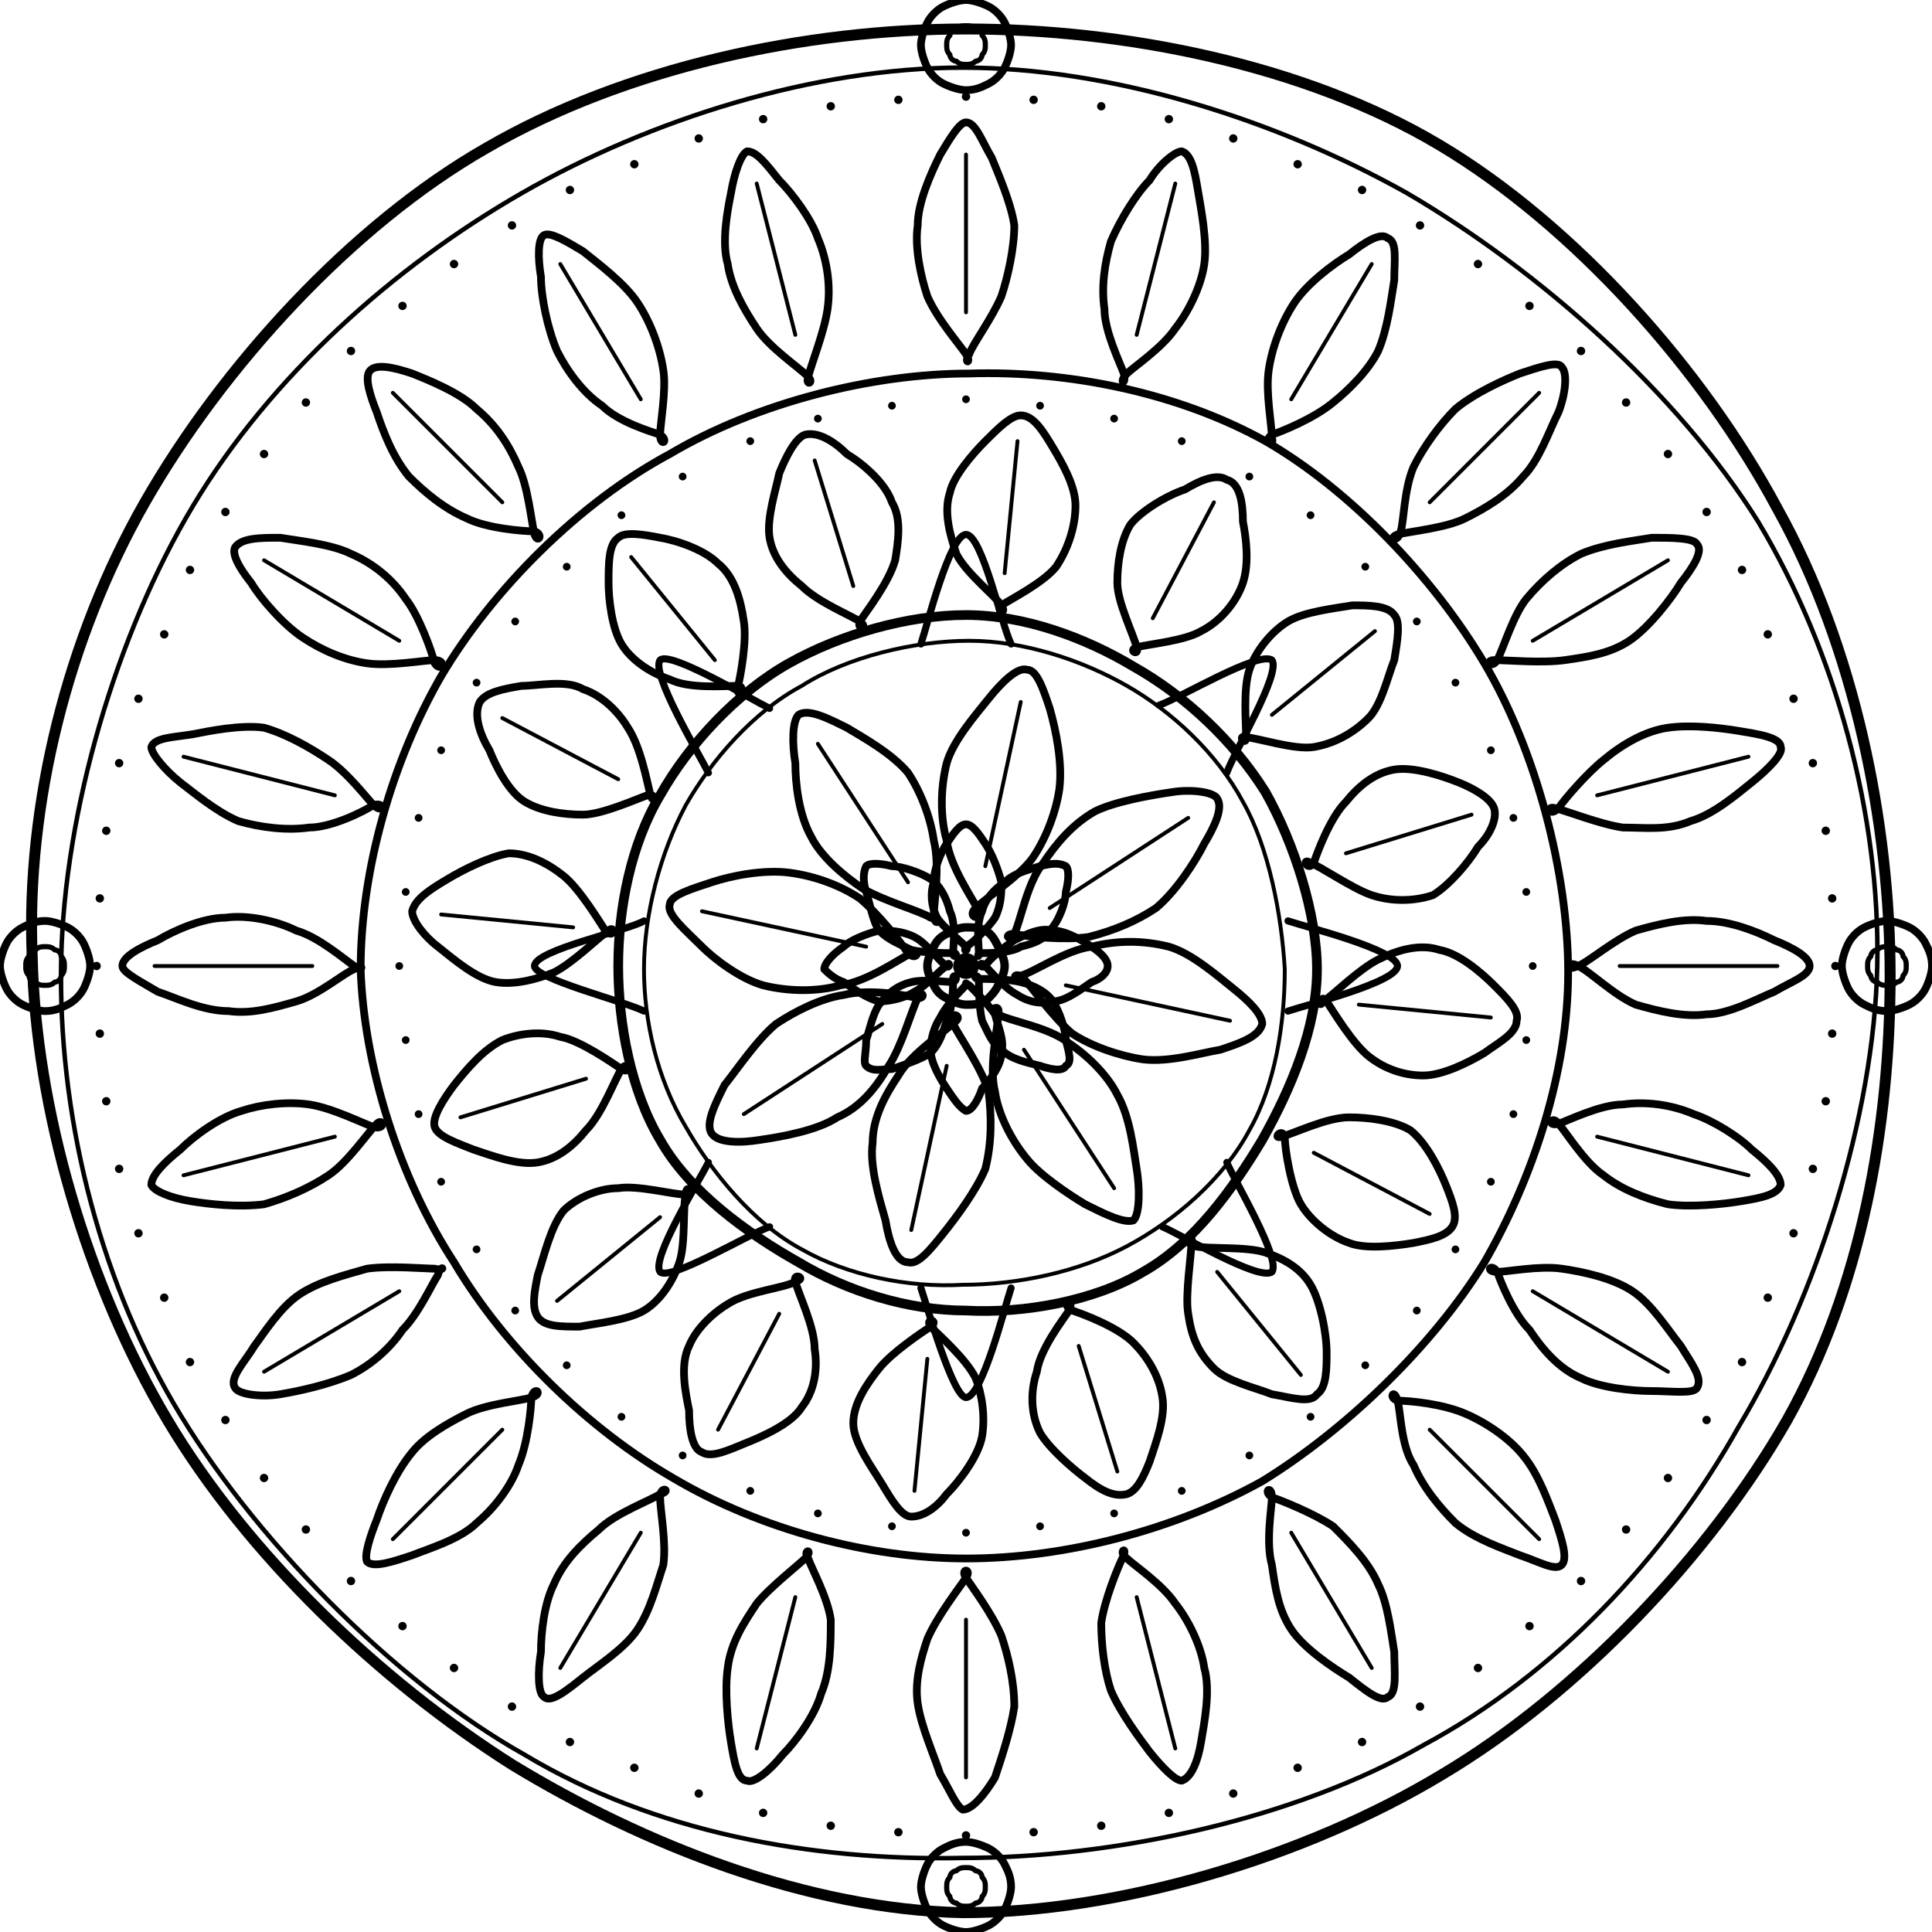
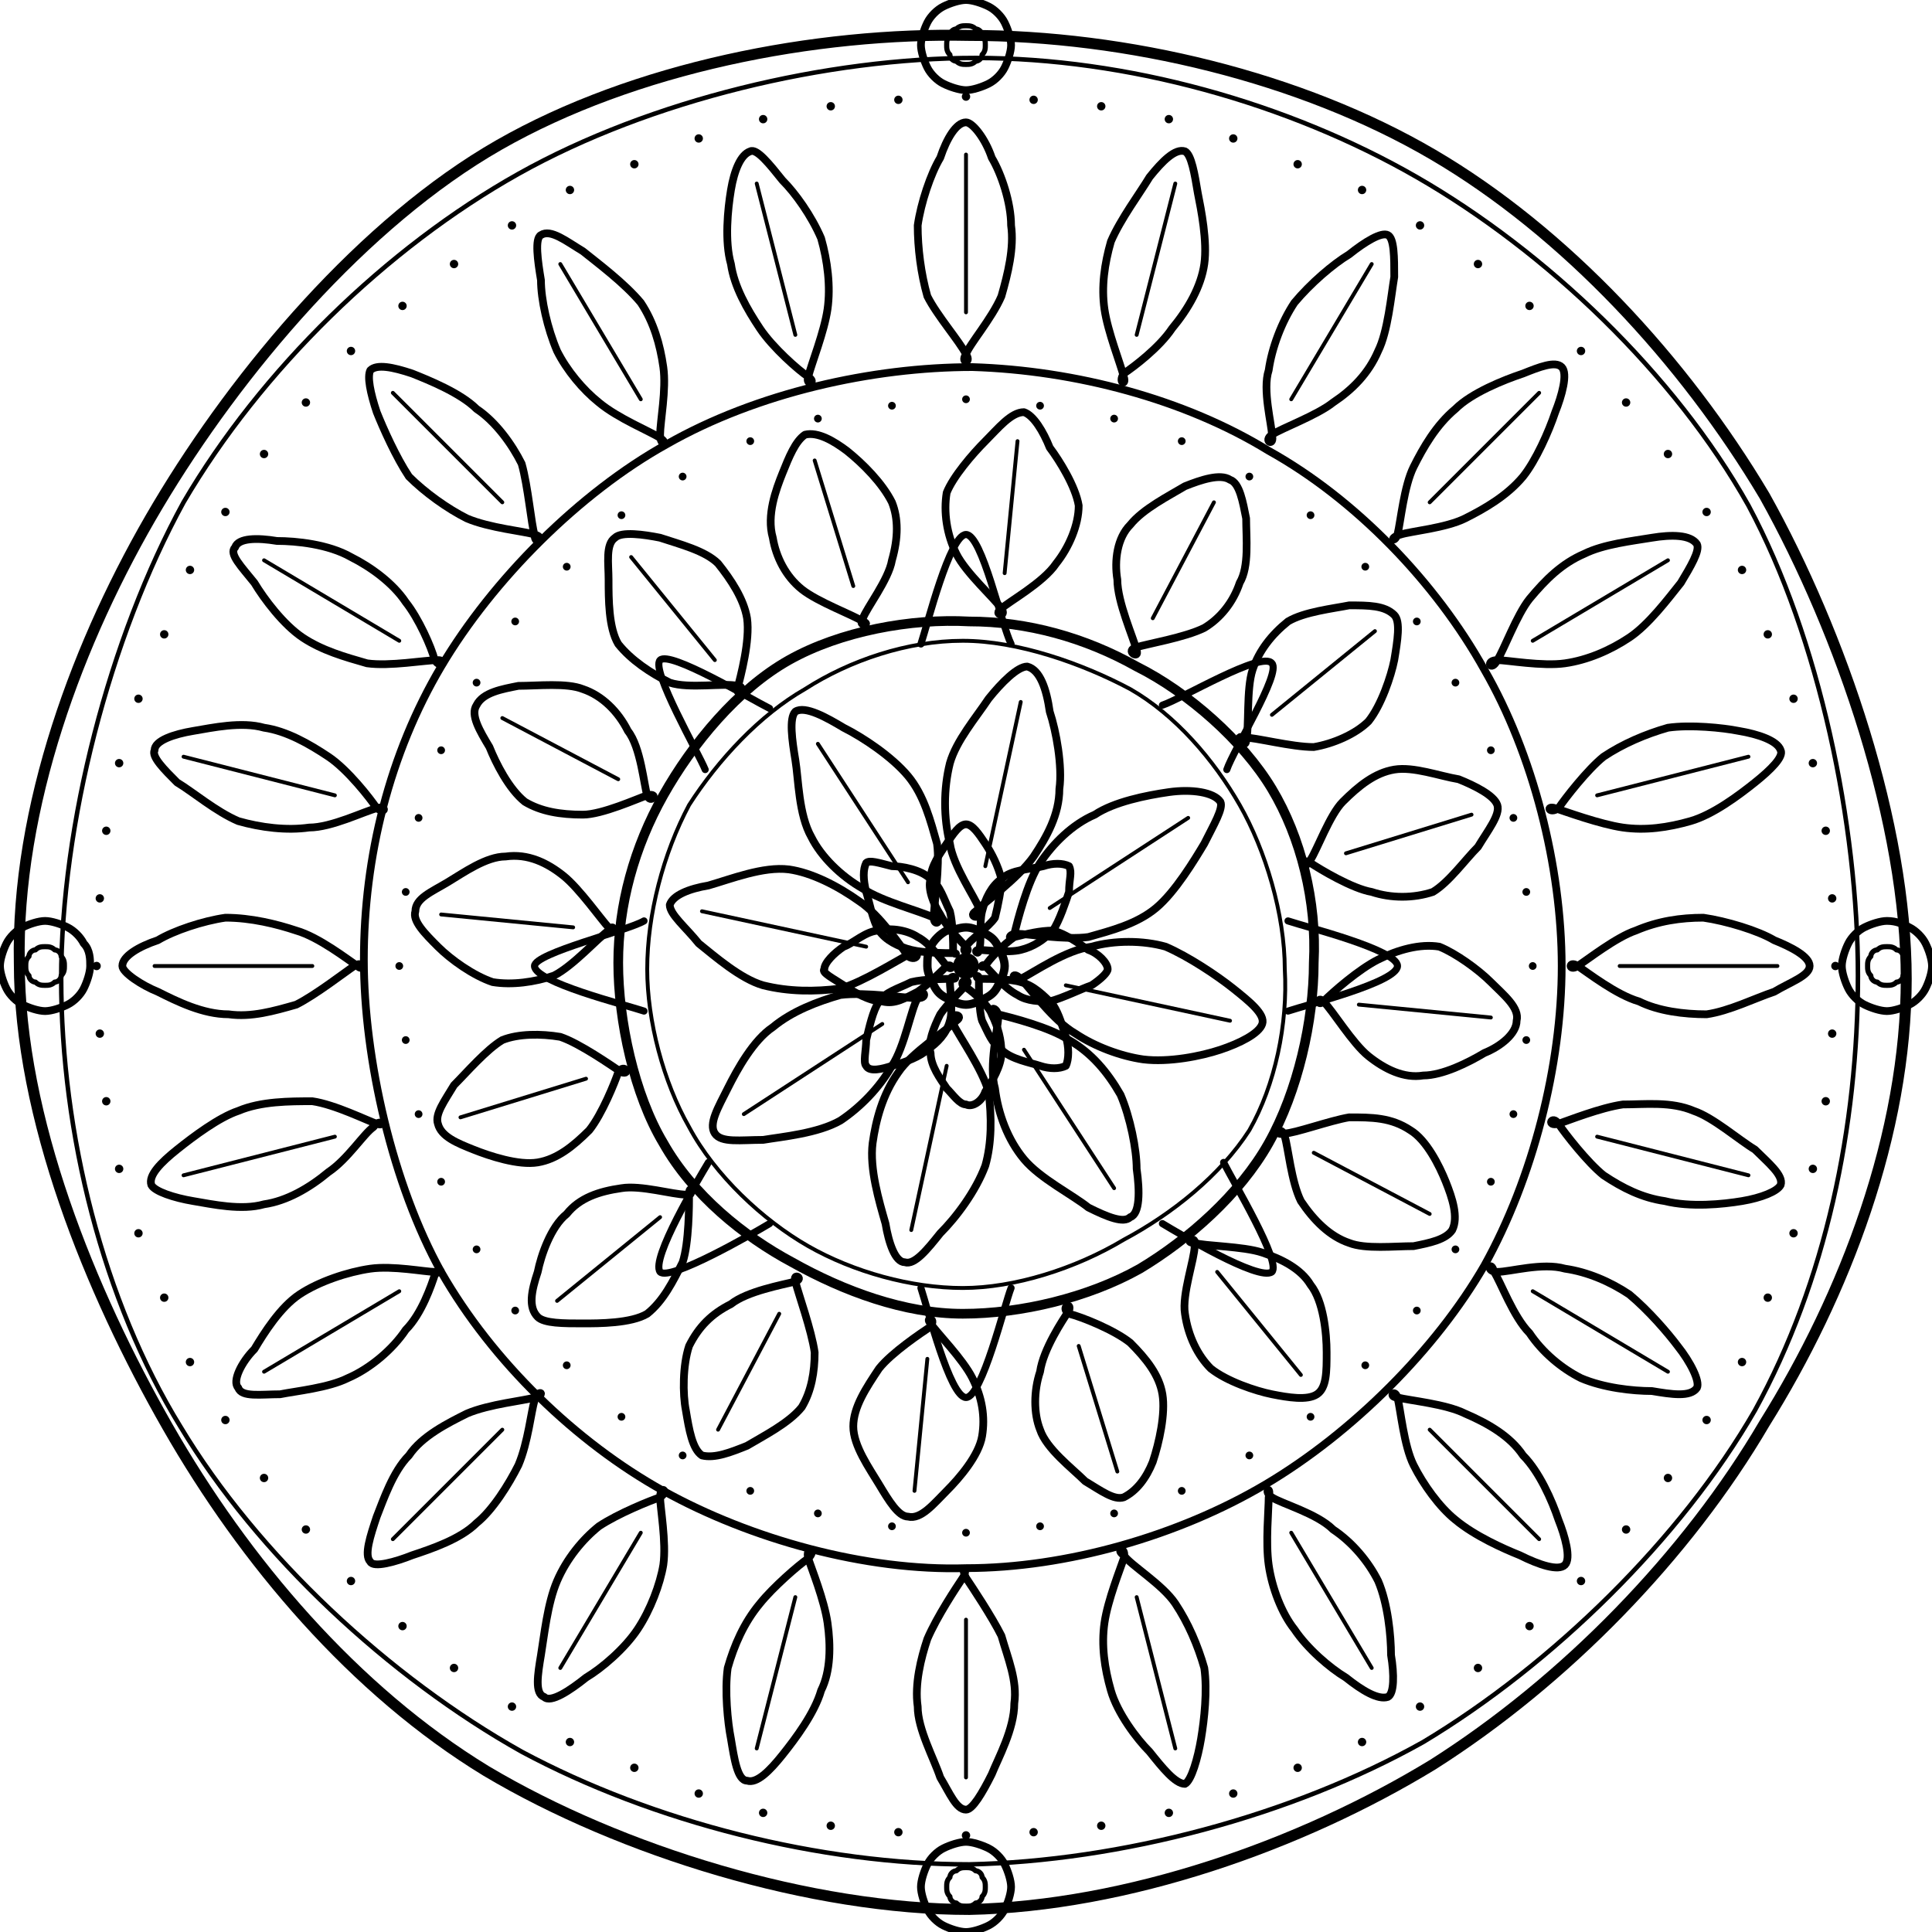
<svg xmlns="http://www.w3.org/2000/svg" viewBox="0 0 600 600" fill="none" stroke="currentColor" stroke-linecap="round" stroke-linejoin="round" aria-hidden="true" focusable="false">
-   <path d="M587 303C587 350 578 400 555 441C531 483 490 526 448 551C405 577 347 594 299 594C251 593 200 573 159 548C118 522 77 483 52 441C27 399 11 344 10 297C8 250 21 198 45 156C69 114 109 70 151 46C194 21 250 9 300 9C349 9 405 20 447 45C489 70 529 115 552 158C576 201 587 256 587 303Z" stroke-width="3.4" />
-   <path d="M583 300C582 347 564 403 540 443C517 484 483 520 442 542C402 565 346 577 299 577C252 578 203 569 163 545C122 522 78 477 54 436C30 395 18 345 19 298C20 252 36 197 60 157C84 117 122 83 162 60C202 37 253 21 299 21C345 21 396 37 437 60C478 84 521 122 546 162C570 202 584 253 583 300Z" stroke-width="1.4" />
+   <path d="M592 304C592 352 573 402 548 442C524 483 486 522 445 548C404 573 350 592 301 593C252 593 193 575 151 550C110 525 76 485 52 443C28 401 6 347 6 299C5 251 24 199 49 157C74 115 113 69 155 45C197 21 253 10 301 11C350 11 404 24 445 48C486 72 523 112 548 154C572 197 592 256 592 304Z" stroke-width="3.4" />
+   <path d="M577 303C577 350 567 398 545 438C522 478 482 517 442 541C401 564 348 578 301 579C255 579 203 566 162 544C121 521 80 483 56 443C32 404 19 352 19 304C19 256 34 198 57 156C81 115 120 77 161 54C202 31 257 18 303 18C350 18 400 32 440 55C480 78 520 116 543 157C565 198 577 256 577 303Z" stroke-width="1.4" />
  <path d="M570 300h0M569 321h0M567 342h0M563 363h0M557 383h0M549 403h0M541 423h0M530 441h0M518 459h0M505 475h0M491 491h0M475 505h0M459 518h0M441 530h0M423 541h0M403 549h0M383 557h0M363 563h0M342 567h0M321 569h0M300 570h0M279 569h0M258 567h0M237 563h0M217 557h0M197 549h0M177 541h0M159 530h0M141 518h0M125 505h0M109 491h0M95 475h0M82 459h0M70 441h0M59 423h0M51 403h0M43 383h0M37 363h0M33 342h0M31 321h0M30 300h0M31 279h0M33 258h0M37 237h0M43 217h0M51 197h0M59 177h0M70 159h0M82 141h0M95 125h0M109 109h0M125 95h0M141 82h0M159 70h0M177 59h0M197 51h0M217 43h0M237 37h0M258 33h0M279 31h0M300 30h0M321 31h0M342 33h0M363 37h0M383 43h0M403 51h0M423 59h0M441 70h0M459 82h0M475 95h0M491 109h0M505 125h0M518 141h0M530 159h0M541 177h0M549 197h0M557 217h0M563 237h0M567 258h0M569 279h0" stroke-width="2.6" />
-   <path d="M490 300C493 299 501 292 508 289C515 287 523 285 530 286C537 286 545 289 551 292C556 294 562 297 562 300C562 303 556 305 551 308C546 310 537 315 530 315C523 316 515 314 508 312C501 309 493 301 490 300C487 298 486 302 490 300Z" stroke-width="2.4" />
+   <path d="M490 300C493 298 502 291 508 289C515 286 522 285 529 285C536 286 546 289 551 292C556 294 562 297 562 300C562 303 556 305 551 308C545 310 537 314 530 315C523 315 515 314 509 311C502 309 493 302 490 300C487 298 487 302 490 300Z" stroke-width="2.4" />
  <line x1="503" y1="300" x2="552" y2="300" stroke-width="1.2" />
-   <path d="M484 349C487 348 497 343 504 343C511 342 519 343 526 346C532 348 540 353 544 357C549 361 553 365 553 368C552 371 547 372 541 373C535 374 525 375 518 374C510 372 503 369 498 365C492 361 486 351 484 349C482 346 480 350 484 349Z" stroke-width="2.4" />
+   <path d="M484 349C487 348 497 344 504 343C511 343 519 342 526 345C532 347 540 354 545 357C549 361 554 365 553 368C552 370 547 372 541 373C535 374 525 375 517 373C510 372 504 369 498 365C493 361 486 352 484 349C482 346 480 350 484 349Z" stroke-width="2.4" />
  <line x1="496" y1="353" x2="543" y2="365" stroke-width="1.2" />
-   <path d="M465 395C468 395 478 393 485 394C492 395 501 397 507 401C513 405 518 413 522 418C525 423 529 428 527 431C526 433 519 432 513 432C507 432 497 431 491 428C484 425 479 419 475 413C470 408 466 398 465 395C463 392 461 395 465 395Z" stroke-width="2.4" />
+   <path d="M465 395C469 395 479 392 486 394C493 395 500 398 506 402C512 407 518 414 521 418C525 423 528 429 527 431C525 434 519 433 513 432C507 432 498 431 491 428C485 425 479 420 475 414C470 409 466 398 464 395C463 391 461 395 465 395Z" stroke-width="2.4" />
  <line x1="476" y1="401" x2="518" y2="426" stroke-width="1.2" />
-   <path d="M434 435C438 435 448 436 455 439C462 442 469 447 473 452C478 458 481 467 483 472C485 478 487 484 485 486C483 488 478 485 472 483C467 481 458 478 452 473C447 468 442 462 439 455C435 449 435 438 434 435C433 431 431 434 434 435Z" stroke-width="2.4" />
+   <path d="M434 434C438 435 449 436 455 439C462 442 469 446 473 452C478 457 482 466 484 472C486 477 488 484 486 486C484 488 478 486 472 483C467 481 458 477 452 472C447 468 442 461 439 455C436 449 435 438 434 434C433 431 431 434 434 434Z" stroke-width="2.4" />
  <line x1="444" y1="444" x2="478" y2="478" stroke-width="1.2" />
-   <path d="M395 465C398 466 408 470 414 474C419 479 425 485 428 492C431 498 432 507 433 513C433 519 434 526 431 527C429 529 424 525 419 521C414 518 405 512 401 506C397 500 396 493 395 486C393 479 395 468 395 465C395 461 392 463 395 465Z" stroke-width="2.4" />
+   <path d="M395 465C398 467 409 470 414 475C420 479 425 485 428 491C431 498 432 508 432 514C433 520 433 526 431 527C428 528 423 525 418 521C413 518 406 512 402 506C398 501 395 493 394 486C393 479 394 469 394 465C395 461 392 463 395 465Z" stroke-width="2.4" />
  <line x1="401" y1="476" x2="426" y2="518" stroke-width="1.2" />
-   <path d="M350 484C352 486 361 492 365 498C369 503 373 511 374 518C376 525 374 535 373 541C372 547 370 552 367 553C365 553 361 549 357 544C354 540 348 532 345 525C343 519 342 511 342 504C343 497 347 487 349 483C350 480 347 482 350 484Z" stroke-width="2.4" />
+   <path d="M349 483C351 486 361 492 365 498C369 504 372 511 374 518C375 525 374 534 373 540C372 546 370 553 368 554C365 554 361 549 357 544C353 540 347 532 345 525C343 518 342 511 343 504C344 497 348 487 349 484C350 480 346 481 349 483Z" stroke-width="2.4" />
  <line x1="353" y1="496" x2="365" y2="543" stroke-width="1.2" />
-   <path d="M300 490C302 493 308 501 311 508C313 514 315 522 315 530C314 537 311 546 309 552C306 557 302 562 299 562C297 561 295 556 292 551C290 545 286 536 285 529C284 522 286 515 288 509C291 502 298 493 300 490C302 487 298 487 300 490Z" stroke-width="2.4" />
+   <path d="M300 490C302 493 308 502 311 508C313 515 316 522 315 529C315 537 310 546 308 551C305 557 302 562 300 562C297 562 295 557 292 552C290 546 285 537 285 530C284 523 286 515 288 509C291 502 297 493 299 490C301 487 298 486 300 490Z" stroke-width="2.4" />
  <line x1="300" y1="503" x2="300" y2="552" stroke-width="1.2" />
-   <path d="M251 484C252 487 257 496 258 503C258 510 258 519 255 526C253 533 247 541 243 545C239 550 234 554 232 553C229 553 228 547 227 541C226 535 225 525 226 518C227 510 231 504 235 498C239 493 248 486 250 484C253 481 249 481 251 484Z" stroke-width="2.4" />
+   <path d="M251 484C252 487 256 497 257 504C258 511 258 519 255 525C253 532 247 540 243 545C239 550 235 554 232 553C229 553 228 546 227 540C226 535 225 525 226 518C228 511 231 504 236 498C240 493 248 486 251 484C254 481 250 480 251 484Z" stroke-width="2.4" />
  <line x1="247" y1="496" x2="235" y2="543" stroke-width="1.2" />
-   <path d="M205 465C205 469 207 479 206 486C204 492 202 500 198 506C194 512 186 517 181 521C176 525 171 529 169 527C167 526 167 519 168 513C168 507 169 498 172 492C175 485 180 480 186 475C191 470 202 466 205 464C209 463 205 461 205 465Z" stroke-width="2.4" />
+   <path d="M205 465C205 468 207 479 206 486C205 492 202 500 198 506C194 512 187 518 182 521C177 525 171 529 169 527C166 526 167 520 168 514C169 508 170 498 173 491C176 484 181 478 186 474C192 470 202 466 205 465C208 463 205 461 205 465Z" stroke-width="2.4" />
  <line x1="199" y1="476" x2="174" y2="518" stroke-width="1.2" />
-   <path d="M165 434C165 437 164 448 161 455C159 461 154 468 148 473C143 478 133 481 128 483C122 485 116 487 114 485C113 483 115 477 117 472C119 466 123 457 128 451C132 446 139 442 145 439C151 436 162 435 165 434C169 433 166 430 165 434Z" stroke-width="2.4" />
+   <path d="M166 435C165 438 164 448 161 455C158 461 153 469 148 473C143 478 134 481 128 483C123 485 116 487 115 485C113 483 115 477 117 471C119 466 122 457 127 452C131 446 139 442 145 439C152 436 163 435 166 434C170 433 167 431 166 435Z" stroke-width="2.4" />
  <line x1="156" y1="444" x2="122" y2="478" stroke-width="1.2" />
-   <path d="M136 396C134 399 130 408 125 413C121 419 115 424 109 427C102 430 93 432 87 433C81 434 74 433 73 431C71 428 76 423 79 418C82 414 87 406 93 402C99 398 107 396 114 394C121 393 132 394 135 394C139 395 137 392 136 396Z" stroke-width="2.4" />
+   <path d="M135 396C134 399 131 408 126 413C122 419 115 425 108 428C102 431 92 432 87 433C81 433 75 434 74 431C72 429 75 423 79 419C82 414 87 406 93 402C99 398 108 395 115 394C122 393 132 395 135 395C138 396 137 393 135 396Z" stroke-width="2.4" />
  <line x1="124" y1="401" x2="82" y2="426" stroke-width="1.2" />
-   <path d="M117 349C114 352 108 361 102 365C96 369 89 372 82 374C74 375 65 374 59 373C53 372 48 370 47 368C47 365 51 361 56 357C60 353 68 347 75 345C81 343 89 342 96 343C103 344 113 349 116 350C120 351 119 347 117 349Z" stroke-width="2.4" />
+   <path d="M116 350C113 352 108 360 102 364C96 369 89 373 82 374C75 376 66 374 60 373C54 372 48 370 47 368C46 365 50 361 55 357C60 353 68 347 74 345C81 342 90 342 97 342C104 343 114 348 117 349C120 350 118 347 116 350Z" stroke-width="2.4" />
  <line x1="104" y1="353" x2="57" y2="365" stroke-width="1.2" />
-   <path d="M110 301C107 302 99 309 92 311C85 313 78 315 71 314C63 314 55 310 49 308C44 305 38 302 38 300C38 297 44 294 49 292C54 289 63 285 70 285C77 284 86 286 92 289C99 291 107 298 110 300C113 302 113 299 110 301Z" stroke-width="2.4" />
+   <path d="M110 300C107 302 98 309 92 312C85 314 78 316 71 315C63 315 55 311 49 308C44 306 38 302 38 300C38 297 43 294 49 292C54 289 63 286 70 285C78 285 86 287 92 289C99 291 108 298 111 300C113 302 113 298 110 300Z" stroke-width="2.4" />
  <line x1="97" y1="300" x2="48" y2="300" stroke-width="1.2" />
-   <path d="M116 250C113 252 103 257 96 257C89 258 81 257 74 255C67 252 60 246 56 243C51 239 47 234 47 232C48 229 54 229 60 228C65 227 75 225 82 226C89 228 96 232 102 236C108 240 114 248 116 250C119 253 120 249 116 250Z" stroke-width="2.4" />
+   <path d="M117 251C113 252 103 257 96 257C89 258 81 257 74 255C67 252 60 246 55 243C51 239 47 235 48 233C48 230 54 228 60 227C66 226 75 224 82 226C89 227 96 231 102 235C108 239 115 248 117 251C120 253 120 250 117 251Z" stroke-width="2.4" />
  <line x1="104" y1="247" x2="57" y2="235" stroke-width="1.2" />
-   <path d="M135 205C132 205 121 207 114 206C107 205 100 202 94 198C88 194 81 186 78 181C74 176 72 172 73 170C75 167 81 167 87 167C93 168 103 169 109 172C116 175 122 180 126 186C130 191 134 202 135 206C137 209 139 205 135 205Z" stroke-width="2.4" />
+   <path d="M136 205C132 205 121 207 114 206C107 204 100 202 94 198C88 194 82 186 79 181C75 176 71 172 73 170C74 167 80 167 86 168C92 168 102 169 109 173C115 176 122 181 126 187C130 192 134 201 135 205C137 208 139 205 136 205Z" stroke-width="2.4" />
  <line x1="124" y1="199" x2="82" y2="174" stroke-width="1.2" />
-   <path d="M166 165C162 165 151 164 145 161C138 158 132 153 127 148C122 142 119 134 117 128C115 123 113 117 115 115C117 113 122 114 128 116C133 118 143 122 148 127C154 132 158 138 161 145C164 151 165 162 166 166C167 169 169 166 166 165Z" stroke-width="2.4" />
+   <path d="M166 166C163 165 152 164 145 161C139 158 132 153 127 148C123 142 119 133 117 128C115 122 114 117 115 115C117 113 122 114 128 116C133 118 143 122 148 127C154 131 159 138 162 144C164 151 165 163 166 166C166 170 170 167 166 166Z" stroke-width="2.4" />
  <line x1="156" y1="156" x2="122" y2="122" stroke-width="1.2" />
-   <path d="M205 135C202 134 192 131 187 126C181 122 176 115 173 109C170 102 168 92 168 86C167 80 167 74 169 73C171 72 176 75 181 78C186 82 194 88 198 94C202 100 205 108 206 115C207 121 205 132 205 135C205 139 208 137 205 135Z" stroke-width="2.4" />
+   <path d="M205 136C202 134 192 130 186 125C181 121 176 115 173 109C170 102 168 93 168 87C167 81 166 74 168 73C171 71 176 75 181 78C186 82 194 88 199 94C203 100 205 107 206 114C207 121 205 131 205 135C205 139 208 138 205 136Z" stroke-width="2.4" />
  <line x1="199" y1="124" x2="174" y2="82" stroke-width="1.2" />
-   <path d="M251 117C248 114 239 108 235 102C231 96 227 89 226 82C224 75 226 65 227 60C228 54 230 48 232 47C235 47 238 51 242 56C246 60 252 68 254 74C257 81 258 89 257 96C256 103 252 113 251 117C250 120 253 119 251 117Z" stroke-width="2.4" />
+   <path d="M251 117C248 115 240 108 236 102C232 96 228 89 227 82C225 75 226 65 227 59C228 53 230 48 233 47C235 46 239 51 243 56C247 60 252 67 255 74C257 81 258 89 257 96C256 103 252 113 251 117C250 120 254 119 251 117Z" stroke-width="2.4" />
  <line x1="247" y1="104" x2="235" y2="57" stroke-width="1.2" />
-   <path d="M300 110C298 107 291 99 288 92C286 86 284 77 285 70C285 63 289 54 292 48C295 43 298 38 300 38C303 38 305 44 308 49C310 54 314 63 315 70C315 77 313 86 311 92C308 99 302 107 301 110C299 113 302 113 300 110Z" stroke-width="2.4" />
+   <path d="M300 110C298 106 291 98 288 92C286 85 285 77 285 70C286 63 289 54 292 49C294 43 297 38 300 38C302 38 306 43 308 49C311 54 314 63 314 70C315 77 313 85 311 92C308 99 301 107 300 110C298 113 302 113 300 110Z" stroke-width="2.4" />
  <line x1="300" y1="97" x2="300" y2="48" stroke-width="1.2" />
-   <path d="M349 116C348 113 343 103 343 96C342 89 343 82 345 75C348 68 353 60 357 56C360 51 365 47 367 47C370 48 371 53 372 59C373 65 375 75 374 82C373 89 369 97 365 102C361 108 352 114 350 116C347 119 350 120 349 116Z" stroke-width="2.4" />
+   <path d="M349 117C348 113 344 103 343 96C342 89 343 82 345 75C348 68 354 60 357 55C361 50 365 46 368 47C370 48 371 54 372 60C373 65 375 75 374 82C373 89 369 96 364 102C360 108 352 114 349 116C347 119 350 120 349 117Z" stroke-width="2.4" />
  <line x1="353" y1="104" x2="365" y2="57" stroke-width="1.2" />
-   <path d="M395 136C395 132 393 122 394 115C395 108 398 100 402 94C406 88 414 82 419 79C424 75 429 72 431 74C434 75 433 81 433 87C432 93 431 102 428 109C425 115 419 121 414 125C408 130 398 134 395 135C392 137 396 139 395 136Z" stroke-width="2.4" />
+   <path d="M395 135C395 132 392 121 394 115C395 108 398 100 402 94C407 88 414 82 419 79C424 75 429 72 431 73C433 74 433 80 433 86C432 92 431 103 428 109C425 116 420 121 414 125C409 129 398 133 395 135C392 137 396 139 395 135Z" stroke-width="2.4" />
  <line x1="401" y1="124" x2="426" y2="82" stroke-width="1.2" />
-   <path d="M435 165C436 162 436 152 439 145C442 139 447 132 452 127C458 122 467 118 472 116C478 114 484 112 485 114C487 116 486 123 484 128C481 134 478 143 473 148C468 154 461 158 455 161C449 164 438 165 434 166C431 167 434 169 435 165Z" stroke-width="2.4" />
+   <path d="M434 166C435 162 436 151 439 145C442 139 446 132 452 127C457 122 467 118 473 116C478 114 483 112 485 114C487 116 485 123 483 128C481 134 477 143 473 148C468 154 461 158 455 161C449 164 438 165 435 166C431 167 433 169 434 166Z" stroke-width="2.4" />
  <line x1="444" y1="156" x2="478" y2="122" stroke-width="1.2" />
-   <path d="M465 205C467 201 470 191 474 186C479 180 485 175 491 172C498 169 507 168 513 167C519 167 526 167 527 169C529 171 526 176 522 181C519 186 512 195 506 199C500 203 493 204 486 205C479 206 468 205 464 205C461 205 463 208 465 205Z" stroke-width="2.4" />
+   <path d="M465 205C467 202 471 191 475 186C480 180 485 175 492 172C498 169 507 168 513 167C519 166 525 166 527 169C528 171 525 176 522 181C518 186 512 194 506 198C500 202 493 205 486 206C479 207 468 205 465 205C461 205 463 209 465 205Z" stroke-width="2.4" />
  <line x1="476" y1="199" x2="518" y2="174" stroke-width="1.2" />
-   <path d="M484 251C486 248 493 240 498 236C504 231 511 227 518 226C525 225 534 226 540 227C546 228 553 229 553 232C554 234 549 239 544 243C539 247 532 253 525 255C518 258 511 257 504 257C497 256 487 252 483 251C480 250 481 254 484 251Z" stroke-width="2.4" />
+   <path d="M484 251C486 248 493 239 498 235C504 231 511 228 518 226C525 225 535 226 540 227C546 228 552 230 553 233C554 235 550 239 545 243C540 247 532 253 525 255C518 257 511 258 504 257C497 256 486 252 483 251C480 250 481 253 484 251Z" stroke-width="2.4" />
  <line x1="496" y1="247" x2="543" y2="235" stroke-width="1.2" />
-   <path d="M487 302C487 333 476 366 461 392C445 418 418 444 392 460C365 475 331 484 300 484C270 484 236 475 209 459C183 444 157 419 141 392C124 366 113 331 112 301C112 270 122 236 137 210C153 183 180 156 208 141C235 125 271 116 301 116C332 115 366 122 393 137C419 152 445 179 461 206C477 233 487 271 487 302Z" stroke-width="2.4" />
+   <path d="M485 300C485 331 476 366 461 393C446 419 420 445 393 461C366 477 331 487 300 487C269 488 233 478 206 463C179 448 153 423 137 395C122 368 113 329 113 298C113 266 121 234 137 207C153 180 180 153 207 138C235 122 271 114 302 114C334 115 368 124 394 140C421 155 446 181 461 208C476 234 485 269 485 300Z" stroke-width="2.4" />
  <path d="M476 300h0M474 323h0M470 346h0M463 367h0M452 388h0M440 407h0M424 424h0M407 440h0M388 452h0M367 463h0M346 470h0M323 474h0M300 476h0M277 474h0M254 470h0M233 463h0M212 452h0M193 440h0M176 424h0M160 407h0M148 388h0M137 367h0M130 346h0M126 323h0M124 300h0M126 277h0M130 254h0M137 233h0M148 212h0M160 193h0M176 176h0M193 160h0M212 148h0M233 137h0M254 130h0M277 126h0M300 124h0M323 126h0M346 130h0M367 137h0M388 148h0M407 160h0M424 176h0M440 193h0M452 212h0M463 233h0M470 254h0M474 277h0" stroke-width="2.4" />
-   <path d="M411 311C414 309 422 301 428 298C434 295 441 293 447 295C453 296 460 302 464 306C468 310 472 314 471 317C471 321 465 324 461 327C456 330 448 334 442 334C436 334 430 332 425 328C420 324 414 314 412 311C410 308 409 314 411 311Z" stroke-width="2.4" />
+   <path d="M411 311C414 308 422 301 428 298C434 295 441 293 447 294C452 296 459 301 463 305C467 309 472 313 471 317C471 321 466 325 461 327C456 330 448 334 442 334C436 335 430 332 425 328C420 324 414 314 411 311C409 309 409 313 411 311Z" stroke-width="2.4" />
  <line x1="422" y1="312" x2="463" y2="316" stroke-width="1.2" />
-   <path d="M398 353C402 352 412 347 419 347C425 347 433 348 438 351C443 355 447 363 449 368C451 373 453 378 451 381C449 384 444 385 439 386C433 387 424 388 419 386C413 384 407 379 404 374C401 369 399 357 399 353C398 350 395 354 398 353Z" stroke-width="2.4" />
+   <path d="M399 352C402 352 413 348 419 347C426 347 432 347 438 351C443 354 447 362 449 367C451 372 453 378 451 382C449 385 444 386 439 387C433 387 424 388 419 386C413 384 408 379 404 373C401 367 400 356 399 353C398 349 395 353 399 352Z" stroke-width="2.4" />
  <line x1="408" y1="358" x2="444" y2="377" stroke-width="1.2" />
-   <path d="M371 387C375 388 387 387 393 389C399 391 404 394 407 399C410 404 412 414 412 420C412 425 412 431 409 433C407 436 401 434 395 433C390 431 381 429 377 425C372 420 370 415 369 408C368 402 370 390 370 386C371 383 367 386 371 387Z" stroke-width="2.4" />
+   <path d="M371 386C374 387 386 387 392 389C398 391 404 394 407 399C411 404 412 414 412 420C412 426 412 431 409 433C406 435 400 434 395 433C390 432 381 429 376 425C372 421 369 415 368 408C367 402 371 391 371 387C372 383 367 386 371 386Z" stroke-width="2.4" />
  <line x1="378" y1="395" x2="404" y2="427" stroke-width="1.2" />
-   <path d="M333 407C336 408 347 412 352 417C356 421 360 427 361 434C362 440 359 448 357 454C355 459 353 463 350 464C346 465 342 463 337 459C333 456 326 450 323 445C320 439 320 432 322 426C323 419 330 410 332 407C334 404 329 405 333 407Z" stroke-width="2.4" />
+   <path d="M332 408C336 409 346 413 351 417C356 422 360 427 361 433C362 439 360 448 358 454C356 459 353 463 349 465C346 466 342 463 337 460C333 456 325 450 323 444C321 439 321 432 323 426C324 419 330 410 332 407C333 404 329 406 332 408Z" stroke-width="2.4" />
  <line x1="335" y1="418" x2="347" y2="457" stroke-width="1.2" />
-   <path d="M289 412C292 415 300 422 303 428C305 433 306 440 305 446C304 452 298 460 294 464C291 468 287 471 283 471C280 471 277 466 274 461C271 456 265 448 265 442C265 436 269 430 273 425C277 420 286 414 289 412C292 410 287 409 289 412Z" stroke-width="2.4" />
+   <path d="M289 411C291 414 299 422 302 428C305 434 306 440 305 446C304 452 298 459 294 463C290 467 286 472 282 471C279 471 276 466 273 461C270 456 265 449 265 443C265 437 269 431 273 425C277 420 286 414 289 412C291 409 287 409 289 411Z" stroke-width="2.4" />
  <line x1="288" y1="422" x2="284" y2="463" stroke-width="1.2" />
-   <path d="M247 398C248 402 253 412 253 419C254 425 253 432 249 437C246 442 237 446 232 448C227 450 221 453 218 451C215 450 214 444 214 438C213 433 211 424 214 418C216 413 221 408 226 405C232 401 244 400 247 398C251 397 246 395 247 398Z" stroke-width="2.4" />
+   <path d="M247 398C248 402 252 413 253 420C253 426 252 432 249 437C245 442 237 446 232 449C227 451 222 453 218 452C215 450 214 444 213 438C212 433 212 424 214 418C217 412 221 408 227 405C232 401 243 399 247 398C250 397 246 395 247 398Z" stroke-width="2.4" />
  <line x1="242" y1="408" x2="223" y2="444" stroke-width="1.2" />
-   <path d="M213 371C212 374 213 386 211 392C209 398 205 404 200 407C195 410 185 411 180 412C174 412 169 412 167 409C165 406 166 401 167 396C169 390 171 381 175 376C179 372 186 369 192 369C198 368 209 371 213 371C216 371 213 367 213 371Z" stroke-width="2.4" />
+   <path d="M214 371C214 374 214 386 212 392C209 398 206 404 201 408C196 411 186 411 181 411C175 411 169 411 167 409C164 406 165 401 167 395C168 390 171 381 176 377C180 372 186 370 193 369C199 368 209 371 213 371C216 372 214 367 214 371Z" stroke-width="2.4" />
  <line x1="205" y1="378" x2="173" y2="404" stroke-width="1.2" />
-   <path d="M193 332C191 335 187 346 182 351C178 356 173 360 167 361C161 362 153 359 147 357C142 355 136 353 135 350C134 347 138 341 141 337C145 332 150 326 156 323C161 321 168 320 174 322C180 323 190 330 193 332C196 334 195 329 193 332Z" stroke-width="2.4" />
+   <path d="M192 333C191 336 187 346 183 351C178 356 173 360 167 361C161 362 152 359 147 357C142 355 137 353 136 349C135 346 138 342 141 337C145 333 151 326 156 323C161 321 168 321 174 322C180 324 190 331 193 333C196 334 194 330 192 333Z" stroke-width="2.4" />
  <line x1="182" y1="335" x2="143" y2="347" stroke-width="1.2" />
-   <path d="M189 289C186 291 178 299 172 302C167 304 160 306 154 305C148 304 141 298 136 294C132 291 128 286 128 283C129 279 134 276 139 273C144 270 152 266 158 265C164 265 170 268 175 272C180 276 186 286 188 289C191 292 191 287 189 289Z" stroke-width="2.4" />
+   <path d="M189 289C186 291 178 300 172 303C166 305 159 306 153 305C147 303 140 298 136 294C132 290 128 286 129 283C129 279 134 277 139 274C144 271 151 266 157 266C164 265 170 268 175 272C180 276 187 286 189 288C191 291 191 286 189 289Z" stroke-width="2.4" />
  <line x1="178" y1="288" x2="137" y2="284" stroke-width="1.2" />
-   <path d="M201 247C198 248 187 253 181 253C175 253 168 252 163 249C158 246 154 238 152 233C149 228 147 222 149 218C151 215 156 214 162 213C167 213 176 211 181 214C187 216 192 221 195 226C199 232 201 243 202 247C203 250 204 246 201 247Z" stroke-width="2.4" />
+   <path d="M201 247C198 248 187 253 181 253C174 253 168 252 163 249C158 245 154 237 152 232C149 227 146 222 148 219C150 215 156 214 161 213C167 213 176 212 181 214C187 216 192 221 195 227C199 232 200 244 201 247C202 250 205 246 201 247Z" stroke-width="2.4" />
  <line x1="192" y1="242" x2="156" y2="223" stroke-width="1.2" />
-   <path d="M229 213C225 213 214 214 208 211C202 209 196 205 193 200C190 195 189 186 189 181C189 175 189 169 192 167C194 165 200 166 205 167C211 168 219 171 223 175C228 179 230 186 231 193C232 199 230 210 229 214C229 217 232 213 229 213Z" stroke-width="2.4" />
+   <path d="M229 213C225 212 214 214 208 212C202 209 196 205 192 200C189 195 189 186 189 180C189 175 188 169 191 167C193 165 200 166 205 167C211 169 219 171 223 175C227 180 231 186 232 192C233 199 230 210 229 214C229 217 232 213 229 213Z" stroke-width="2.4" />
  <line x1="222" y1="205" x2="196" y2="173" stroke-width="1.2" />
-   <path d="M267 193C264 191 254 187 249 182C244 178 240 173 239 167C238 161 241 152 242 147C244 142 247 136 250 135C254 134 259 137 263 141C268 144 275 150 277 156C280 161 279 168 278 174C276 181 269 190 267 193C266 196 270 195 267 193Z" stroke-width="2.4" />
+   <path d="M268 193C265 191 254 187 249 183C244 179 241 173 240 167C238 160 241 152 243 147C245 142 247 137 250 135C254 134 259 137 263 140C268 144 274 150 277 156C279 161 279 167 277 174C276 180 269 189 268 192C266 195 271 194 268 193Z" stroke-width="2.4" />
  <line x1="265" y1="182" x2="253" y2="143" stroke-width="1.2" />
-   <path d="M311 188C309 185 300 178 297 172C295 166 293 159 295 153C296 148 302 141 306 137C310 133 314 129 317 129C321 129 324 134 327 139C330 144 334 151 334 157C334 163 332 170 328 176C324 181 314 186 311 188C309 190 313 191 311 188Z" stroke-width="2.4" />
+   <path d="M311 189C309 186 300 178 297 172C294 166 293 159 294 153C296 148 302 141 306 137C310 133 314 128 318 128C321 129 324 134 326 139C329 143 334 151 335 157C335 163 332 170 328 175C324 181 313 187 311 189C308 191 313 192 311 189Z" stroke-width="2.4" />
  <line x1="312" y1="178" x2="316" y2="137" stroke-width="1.2" />
-   <path d="M353 201C352 197 347 187 347 181C347 175 348 168 351 163C354 159 362 154 368 152C373 149 378 147 381 149C385 150 386 156 386 162C387 167 388 175 386 181C384 187 379 193 373 196C368 199 357 200 353 201C350 202 354 204 353 201Z" stroke-width="2.4" />
+   <path d="M353 202C352 198 347 187 347 180C346 174 347 167 351 163C355 158 363 154 368 151C373 149 379 147 382 149C385 150 386 156 387 161C387 167 388 176 385 181C383 187 379 192 374 195C368 198 356 200 353 201C349 202 354 205 353 202Z" stroke-width="2.4" />
  <line x1="358" y1="192" x2="377" y2="156" stroke-width="1.2" />
-   <path d="M387 229C387 225 386 214 388 208C390 202 395 196 400 193C405 190 414 189 420 188C425 188 431 188 433 191C435 193 434 199 433 205C431 210 429 219 425 223C420 228 414 231 408 232C402 233 390 229 387 229C384 228 387 232 387 229Z" stroke-width="2.4" />
+   <path d="M387 230C388 226 387 214 389 208C391 202 395 197 400 193C405 190 414 189 419 188C425 188 430 188 433 191C435 193 434 199 433 205C432 210 429 219 425 224C421 228 414 231 408 232C401 232 390 229 386 229C383 228 387 233 387 230Z" stroke-width="2.4" />
  <line x1="395" y1="222" x2="427" y2="196" stroke-width="1.2" />
-   <path d="M408 268C409 265 413 254 418 249C422 244 427 240 433 239C439 238 448 241 453 243C458 245 463 248 464 251C465 254 463 259 459 263C456 268 450 275 445 278C439 280 432 280 426 278C420 276 410 269 407 268C404 266 406 271 408 268Z" stroke-width="2.4" />
+   <path d="M407 267C409 264 413 253 417 249C422 244 427 240 433 239C439 238 447 241 453 242C458 244 464 247 465 250C466 253 462 258 459 263C455 267 450 274 445 277C439 279 432 279 426 277C420 276 410 270 407 268C404 266 405 271 407 267Z" stroke-width="2.4" />
  <line x1="418" y1="265" x2="457" y2="253" stroke-width="1.2" />
-   <path d="M409 301C409 319 401 338 392 354C383 369 371 386 355 395C340 404 318 408 300 407C282 407 263 401 248 392C232 383 214 370 205 354C196 339 192 318 192 300C192 282 196 262 205 247C214 231 229 215 245 206C261 197 282 191 300 191C318 191 337 198 352 207C368 216 383 230 393 246C402 262 409 284 409 301Z" stroke-width="3" />
-   <path d="M399 301C399 318 396 337 388 351C380 366 365 379 350 387C335 395 316 399 299 399C282 400 263 396 249 388C234 380 221 364 213 350C204 335 200 317 200 301C200 284 205 265 213 250C221 236 234 221 249 213C263 204 284 199 301 199C318 199 336 205 350 213C364 221 378 234 386 249C394 263 398 284 399 301Z" stroke-width="1.2" />
+   <path d="M408 299C408 317 403 339 394 355C385 371 369 385 354 394C338 403 317 408 299 408C281 408 262 401 246 392C231 384 215 371 206 355C197 340 192 317 192 299C192 281 197 263 206 247C215 231 229 214 245 205C261 196 283 192 301 193C319 193 337 198 353 207C369 215 386 230 395 245C404 260 409 280 408 299Z" stroke-width="3" />
+   <path d="M399 301C400 318 396 337 388 351C379 365 364 377 349 385C334 394 315 400 299 400C283 400 265 395 251 387C237 379 222 365 214 350C206 336 201 317 201 301C201 284 206 265 214 250C223 236 236 222 250 214C264 205 282 199 299 199C316 199 336 206 351 214C365 222 377 236 385 250C393 264 399 284 399 301Z" stroke-width="1.2" />
  <path d="M400 286C406 288 434 295 434 300C434 305 406 312 400 314" stroke-width="2.2" />
-   <path d="M381 361C383 366 398 391 395 395C391 398 366 383 361 381" stroke-width="2.2" />
-   <path d="M314 400C312 406 305 434 300 434C296 434 288 406 286 400" stroke-width="2.2" />
-   <path d="M239 381C233 383 208 398 205 395C202 391 217 367 220 361" stroke-width="2.2" />
-   <path d="M200 314C194 311 166 304 166 300C166 295 195 289 200 286" stroke-width="2.2" />
-   <path d="M220 240C217 234 202 209 205 205C208 202 233 217 239 220" stroke-width="2.2" />
+   <path d="M380 361C383 367 398 392 395 395C391 398 366 383 361 380" stroke-width="2.2" />
+   <path d="M314 400C312 405 305 434 300 434C295 434 288 406 286 400" stroke-width="2.2" />
+   <path d="M239 380C234 383 208 398 205 395C202 391 217 366 220 361" stroke-width="2.2" />
+   <path d="M200 314C194 312 166 305 166 300C166 296 195 289 200 286" stroke-width="2.2" />
+   <path d="M219 239C217 234 202 208 205 205C208 202 233 217 239 220" stroke-width="2.2" />
  <path d="M286 200C288 194 295 166 300 166C305 166 311 194 314 200" stroke-width="2.2" />
-   <path d="M360 219C366 217 391 202 395 205C398 209 383 234 381 240" stroke-width="2.2" />
-   <path d="M317 303C321 302 331 295 339 294C347 292 355 292 363 294C370 296 378 303 383 307C388 311 392 315 392 318C391 322 385 324 379 326C373 327 363 330 355 329C348 328 339 325 333 321C327 316 320 306 318 304C315 301 314 305 317 303Z" stroke-width="2.4" />
+   <path d="M361 219C367 217 392 202 395 206C398 209 383 233 381 239" stroke-width="2.2" />
+   <path d="M317 304C321 302 331 295 339 294C346 292 355 292 362 294C369 297 378 303 383 307C388 311 393 315 392 318C391 321 385 324 379 326C373 328 363 330 355 329C348 328 340 325 334 321C327 317 320 307 317 304C314 301 314 305 317 304Z" stroke-width="2.4" />
  <line x1="331" y1="306" x2="382" y2="317" stroke-width="1.2" />
-   <path d="M310 315C313 317 326 319 332 324C338 328 344 334 347 340C351 347 352 357 353 363C354 369 354 377 352 379C349 380 343 377 337 374C332 371 323 365 319 360C314 354 310 346 309 339C307 331 310 319 310 315C311 311 306 314 310 315Z" stroke-width="2.4" />
+   <path d="M310 315C314 316 326 319 332 323C339 327 344 333 348 340C351 347 353 357 353 363C354 370 354 377 351 378C349 380 344 378 338 375C333 371 323 366 318 360C313 354 310 346 309 338C307 331 310 319 310 316C310 312 306 313 310 315Z" stroke-width="2.4" />
  <line x1="318" y1="326" x2="346" y2="369" stroke-width="1.2" />
-   <path d="M296 318C298 322 305 332 307 339C308 347 308 355 306 363C303 370 297 378 293 383C289 388 285 393 282 392C278 392 276 385 275 379C273 372 270 362 271 355C271 347 275 340 279 334C283 327 294 320 297 317C299 315 294 314 296 318Z" stroke-width="2.4" />
+   <path d="M296 318C298 322 305 332 307 339C308 347 308 355 306 362C303 370 297 378 292 383C288 388 284 393 281 392C278 392 276 386 275 380C273 373 270 363 271 355C272 348 274 340 279 333C283 327 294 320 297 317C300 315 294 314 296 318Z" stroke-width="2.4" />
  <line x1="294" y1="331" x2="283" y2="382" stroke-width="1.2" />
-   <path d="M285 310C283 314 280 325 276 331C272 338 267 344 260 347C254 351 243 353 236 354C230 355 223 355 221 352C219 349 222 343 225 337C229 332 235 323 241 318C247 314 255 310 262 309C270 307 281 309 285 310C288 310 286 307 285 310Z" stroke-width="2.4" />
+   <path d="M285 310C283 313 281 325 277 331C273 338 267 344 261 348C254 352 243 353 237 354C230 354 224 355 222 352C220 349 223 344 226 338C229 332 234 323 240 319C246 314 254 311 261 309C269 308 281 310 285 310C289 310 286 306 285 310Z" stroke-width="2.4" />
  <line x1="274" y1="318" x2="231" y2="346" stroke-width="1.2" />
-   <path d="M283 296C279 298 269 305 261 306C254 308 245 308 237 306C230 304 222 298 218 294C213 289 207 284 208 281C208 278 215 276 221 274C227 272 237 270 245 271C253 272 261 275 267 279C273 284 280 293 282 296C285 299 286 294 283 296Z" stroke-width="2.4" />
+   <path d="M283 296C279 298 268 305 261 307C253 308 245 308 237 306C230 304 222 297 217 293C213 288 208 284 208 281C209 278 214 276 220 275C227 273 237 269 245 270C252 271 260 275 267 280C273 284 280 294 282 297C285 299 286 295 283 296Z" stroke-width="2.4" />
  <line x1="269" y1="294" x2="218" y2="283" stroke-width="1.2" />
-   <path d="M289 285C286 283 275 280 268 276C262 272 255 266 252 260C248 253 247 243 247 237C246 231 246 224 248 222C251 220 257 223 263 226C268 229 277 234 282 240C286 246 289 254 290 261C292 269 290 281 290 284C290 288 293 286 289 285Z" stroke-width="2.4" />
+   <path d="M290 285C286 283 274 280 268 276C261 272 255 266 252 260C248 253 248 242 247 236C246 230 245 223 247 221C250 219 257 223 262 226C268 229 277 235 282 241C287 247 289 255 291 262C292 269 290 281 290 285C290 288 293 286 290 285Z" stroke-width="2.4" />
  <line x1="282" y1="274" x2="254" y2="231" stroke-width="1.2" />
-   <path d="M304 283C302 279 295 269 294 261C292 254 292 245 294 237C296 230 303 222 307 217C311 212 316 207 319 208C322 208 324 214 326 220C328 227 330 237 329 245C328 252 325 260 321 266C317 272 306 279 303 282C300 285 305 286 304 283Z" stroke-width="2.4" />
+   <path d="M304 282C303 279 296 269 295 262C293 254 293 245 295 237C297 230 303 223 307 217C311 212 316 207 319 207C323 208 325 214 326 221C328 227 330 238 329 245C329 253 325 260 321 266C316 273 306 280 303 283C300 285 306 286 304 282Z" stroke-width="2.4" />
  <line x1="306" y1="269" x2="317" y2="218" stroke-width="1.2" />
-   <path d="M315 290C317 286 319 274 324 268C328 262 333 256 340 252C346 249 357 247 364 246C370 245 377 246 378 248C380 251 377 257 374 262C371 268 365 277 359 282C353 286 346 289 338 291C331 292 319 291 315 290C311 290 314 293 315 290Z" stroke-width="2.4" />
+   <path d="M315 290C316 286 319 274 323 268C327 262 333 256 340 253C346 249 356 247 363 246C370 245 377 246 379 249C380 251 377 256 374 262C371 267 365 277 359 282C353 287 345 289 338 291C331 292 319 290 316 290C312 290 314 293 315 290Z" stroke-width="2.4" />
  <line x1="326" y1="282" x2="369" y2="254" stroke-width="1.2" />
-   <path d="M306 300C307 298 312 294 315 292C319 290 323 288 327 289C331 289 336 292 339 294C342 296 344 298 344 300C344 302 342 304 339 305C336 307 331 311 327 311C323 312 319 311 316 309C312 307 307 301 306 300C304 298 304 301 306 300Z" stroke-width="2.4" />
-   <path d="M304 304C306 304 313 304 317 305C321 306 325 308 327 311C329 314 331 320 331 323C332 327 333 330 331 331C330 333 326 332 323 331C319 330 314 329 311 326C308 324 307 321 305 317C304 313 304 306 304 304C303 302 302 304 304 304Z" stroke-width="2.4" />
-   <path d="M301 306C302 307 307 312 309 315C310 319 312 323 311 327C311 331 307 336 305 338C304 341 302 345 300 345C298 344 296 341 294 338C292 335 289 330 289 326C289 323 290 319 292 316C294 312 298 308 299 307C301 305 299 305 301 306Z" stroke-width="2.4" />
-   <path d="M296 304C296 306 296 313 294 317C293 320 292 324 289 327C286 329 280 331 277 332C274 332 271 333 269 331C268 330 269 327 269 323C270 320 271 315 273 312C276 308 279 306 283 305C287 304 294 305 296 305C298 304 296 302 296 304Z" stroke-width="2.4" />
-   <path d="M294 300C292 301 288 306 284 308C281 310 276 311 273 311C269 310 265 307 262 305C259 304 257 302 256 301C256 299 259 296 262 294C264 292 269 290 273 289C276 289 280 289 284 291C288 293 292 299 294 300C295 301 295 298 294 300Z" stroke-width="2.4" />
-   <path d="M296 296C294 296 287 296 283 295C279 293 276 292 273 289C271 286 270 280 269 277C268 274 268 271 269 269C270 268 273 268 277 269C280 269 286 271 289 273C292 275 294 279 295 283C297 287 296 294 296 296C296 298 298 296 296 296Z" stroke-width="2.4" />
-   <path d="M300 294C298 292 293 288 291 285C289 281 289 277 290 274C290 270 292 265 294 262C296 259 298 256 300 256C302 256 304 259 306 262C308 265 310 270 311 274C311 277 311 281 309 285C307 288 302 293 300 294C299 296 301 295 300 294Z" stroke-width="2.4" />
-   <path d="M304 296C304 294 303 287 305 283C306 279 309 276 312 274C315 271 320 270 323 269C327 268 329 268 331 269C332 270 332 273 331 277C331 280 329 286 326 289C324 292 321 293 317 294C314 296 307 296 305 296C303 296 304 298 304 296Z" stroke-width="2.4" />
-   <path d="M312 300C312 302 311 304 310 306C309 308 308 309 306 311C304 312 302 312 300 312C298 312 296 311 294 310C292 309 291 308 290 306C289 304 288 302 288 300C288 298 289 296 290 294C291 292 292 291 294 290C296 289 298 288 300 288C302 288 304 288 306 289C308 290 309 292 310 294C311 296 312 298 312 300Z" stroke-width="2.6" />
+   <path d="M306 300C307 298 312 293 315 291C319 290 323 289 327 289C331 290 335 293 338 295C341 296 344 299 344 301C344 302 342 304 339 306C336 307 330 310 326 311C323 311 319 311 316 309C312 307 308 302 306 300C305 299 304 301 306 300Z" stroke-width="2.4" />
+   <path d="M305 304C307 304 314 304 317 305C321 306 324 309 327 312C329 315 330 319 331 322C332 325 332 329 331 331C329 332 326 332 323 331C320 330 314 329 311 326C308 324 307 321 305 317C304 314 304 307 304 304C304 302 302 304 305 304Z" stroke-width="2.4" />
+   <path d="M299 306C301 307 307 312 308 315C310 319 311 323 311 327C311 331 308 336 306 339C305 342 302 344 300 343C298 343 296 340 294 338C292 335 289 331 289 327C288 324 290 319 292 315C294 312 299 307 300 306C302 304 298 304 299 306Z" stroke-width="2.4" />
+   <path d="M295 305C295 307 296 314 295 317C294 321 291 324 288 326C286 328 281 330 277 331C274 332 270 333 269 331C268 330 269 326 269 323C270 319 271 314 273 311C275 308 279 307 283 305C287 304 294 304 296 304C298 304 295 302 295 305Z" stroke-width="2.4" />
+   <path d="M294 300C293 301 288 306 285 308C281 310 278 312 274 311C270 311 265 308 262 306C259 304 255 302 256 301C256 299 259 296 262 294C265 293 269 289 273 289C277 288 282 289 285 291C289 293 293 299 294 300C296 302 296 299 294 300Z" stroke-width="2.4" />
+   <path d="M296 296C294 296 287 296 283 295C279 294 275 292 273 289C271 286 270 280 269 277C268 273 268 270 269 268C270 267 273 268 277 269C280 269 286 270 289 273C292 275 293 279 295 283C296 287 296 293 296 295C296 297 298 296 296 296Z" stroke-width="2.4" />
+   <path d="M300 294C299 293 294 288 292 284C290 281 288 276 289 273C289 269 292 265 294 262C296 259 298 256 300 256C302 256 304 259 306 262C308 265 310 269 311 273C311 276 310 281 309 285C307 288 301 292 300 294C298 296 302 296 300 294Z" stroke-width="2.4" />
+   <path d="M304 295C305 293 304 287 305 283C306 279 308 275 311 273C314 270 320 270 324 269C327 268 330 268 332 269C333 271 332 273 332 277C331 280 329 286 327 289C324 292 321 294 317 295C313 296 306 295 304 295C302 295 304 297 304 295Z" stroke-width="2.4" />
+   <path d="M312 300C312 302 311 304 310 306C309 308 308 309 306 310C304 311 302 312 300 312C298 312 296 311 294 310C292 309 291 308 290 306C289 304 288 302 288 300C288 298 288 296 289 294C290 292 292 290 294 289C296 289 298 288 300 288C302 288 304 289 306 290C308 291 309 292 310 294C311 296 312 298 312 300Z" stroke-width="2.6" />
  <path d="M300 300h0" stroke-width="8" />
-   <path d="M600 300C600 302 599 305 598 307C597 309 595 311 593 312C591 313 588 314 586 314C583 314 581 313 579 312C577 311 575 309 574 307C573 305 572 302 572 300C572 298 573 295 574 293C575 291 577 289 579 288C581 287 584 286 586 286C588 286 591 287 593 288C595 289 597 291 598 293C599 295 600 297 600 300Z" stroke-width="2.4" />
+   <path d="M600 300C600 302 599 305 598 307C597 309 595 311 593 312C591 313 588 314 586 314C584 314 581 313 579 312C577 311 575 309 574 307C573 305 572 302 572 300C572 298 573 295 574 293C575 291 577 289 579 288C581 287 584 286 586 286C589 286 591 287 593 288C595 289 597 291 598 293C599 295 600 298 600 300Z" stroke-width="2.4" />
  <path d="M592 300C592 301 592 302 591 303C591 304 590 305 589 305C588 306 587 306 586 306C585 306 584 306 583 305C582 305 581 304 581 303C580 302 580 301 580 300C580 299 580 298 581 297C581 296 582 295 583 295C584 294 585 294 586 294C587 294 588 294 589 295C590 295 591 296 591 297C592 298 592 299 592 300Z" stroke-width="1.6" />
-   <path d="M314 586C314 588 313 591 312 593C311 595 309 597 307 598C305 599 302 600 300 600C298 600 295 599 293 598C291 597 289 595 288 593C287 591 286 588 286 586C286 584 287 581 288 579C289 577 291 575 293 574C295 573 297 572 300 572C302 572 305 573 307 574C309 575 311 577 312 579C313 581 314 583 314 586Z" stroke-width="2.4" />
+   <path d="M314 586C314 588 313 591 312 593C311 595 309 597 307 598C305 599 302 600 300 600C298 600 295 599 293 598C291 597 289 595 288 593C287 591 286 588 286 586C286 584 287 581 288 579C289 577 291 575 293 574C295 573 298 572 300 572C302 572 305 573 307 574C309 575 311 577 312 579C313 581 314 584 314 586Z" stroke-width="2.4" />
  <path d="M306 586C306 587 306 588 305 589C305 590 304 591 303 591C302 592 301 592 300 592C299 592 298 592 297 591C296 591 295 590 295 589C294 588 294 587 294 586C294 585 294 584 295 583C295 582 296 581 297 581C298 580 299 580 300 580C301 580 302 580 303 581C304 581 305 582 305 583C306 584 306 585 306 586Z" stroke-width="1.6" />
-   <path d="M28 300C28 302 27 305 26 307C25 309 23 311 21 312C19 313 17 314 14 314C12 314 9 313 7 312C5 311 3 309 2 307C1 305 0 302 0 300C0 298 1 295 2 293C3 291 5 289 7 288C9 287 11 286 14 286C16 286 19 287 21 288C23 289 25 291 26 293C27 295 28 298 28 300Z" stroke-width="2.4" />
+   <path d="M28 300C28 302 27 305 26 307C25 309 23 311 21 312C19 313 16 314 14 314C12 314 9 313 7 312C5 311 3 309 2 307C1 305 0 302 0 300C0 298 1 295 2 293C3 291 5 289 7 288C9 287 12 286 14 286C16 286 19 287 21 288C23 289 25 291 26 293C28 295 28 298 28 300Z" stroke-width="2.4" />
  <path d="M20 300C20 301 20 302 19 303C19 304 18 305 17 305C16 306 15 306 14 306C13 306 12 306 11 305C10 305 9 304 9 303C8 302 8 301 8 300C8 299 8 298 9 297C9 296 10 295 11 295C12 294 13 294 14 294C15 294 16 294 17 295C18 295 19 296 19 297C20 298 20 299 20 300Z" stroke-width="1.6" />
-   <path d="M314 14C314 16 313 19 312 21C311 23 309 25 307 26C305 27 303 28 300 28C298 28 295 27 293 26C291 25 289 23 288 21C287 19 286 16 286 14C286 12 287 9 288 7C289 5 291 3 293 2C295 1 298 0 300 0C302 0 305 1 307 2C309 3 311 5 312 7C313 9 314 12 314 14Z" stroke-width="2.4" />
+   <path d="M314 14C314 16 313 19 312 21C311 23 309 25 307 26C305 27 302 28 300 28C298 28 295 27 293 26C291 25 289 23 288 21C287 19 286 16 286 14C286 12 287 9 288 7C289 5 291 3 293 2C295 1 298 0 300 0C302 0 305 1 307 2C309 3 311 5 312 7C313 9 314 12 314 14Z" stroke-width="2.4" />
  <path d="M306 14C306 15 306 16 305 17C305 18 304 19 303 19C302 20 301 20 300 20C299 20 298 20 297 19C296 19 295 18 295 17C294 16 294 15 294 14C294 13 294 12 295 11C295 10 296 9 297 9C298 8 299 8 300 8C301 8 302 8 303 9C304 9 305 10 305 11C306 12 306 13 306 14Z" stroke-width="1.6" />
</svg>
